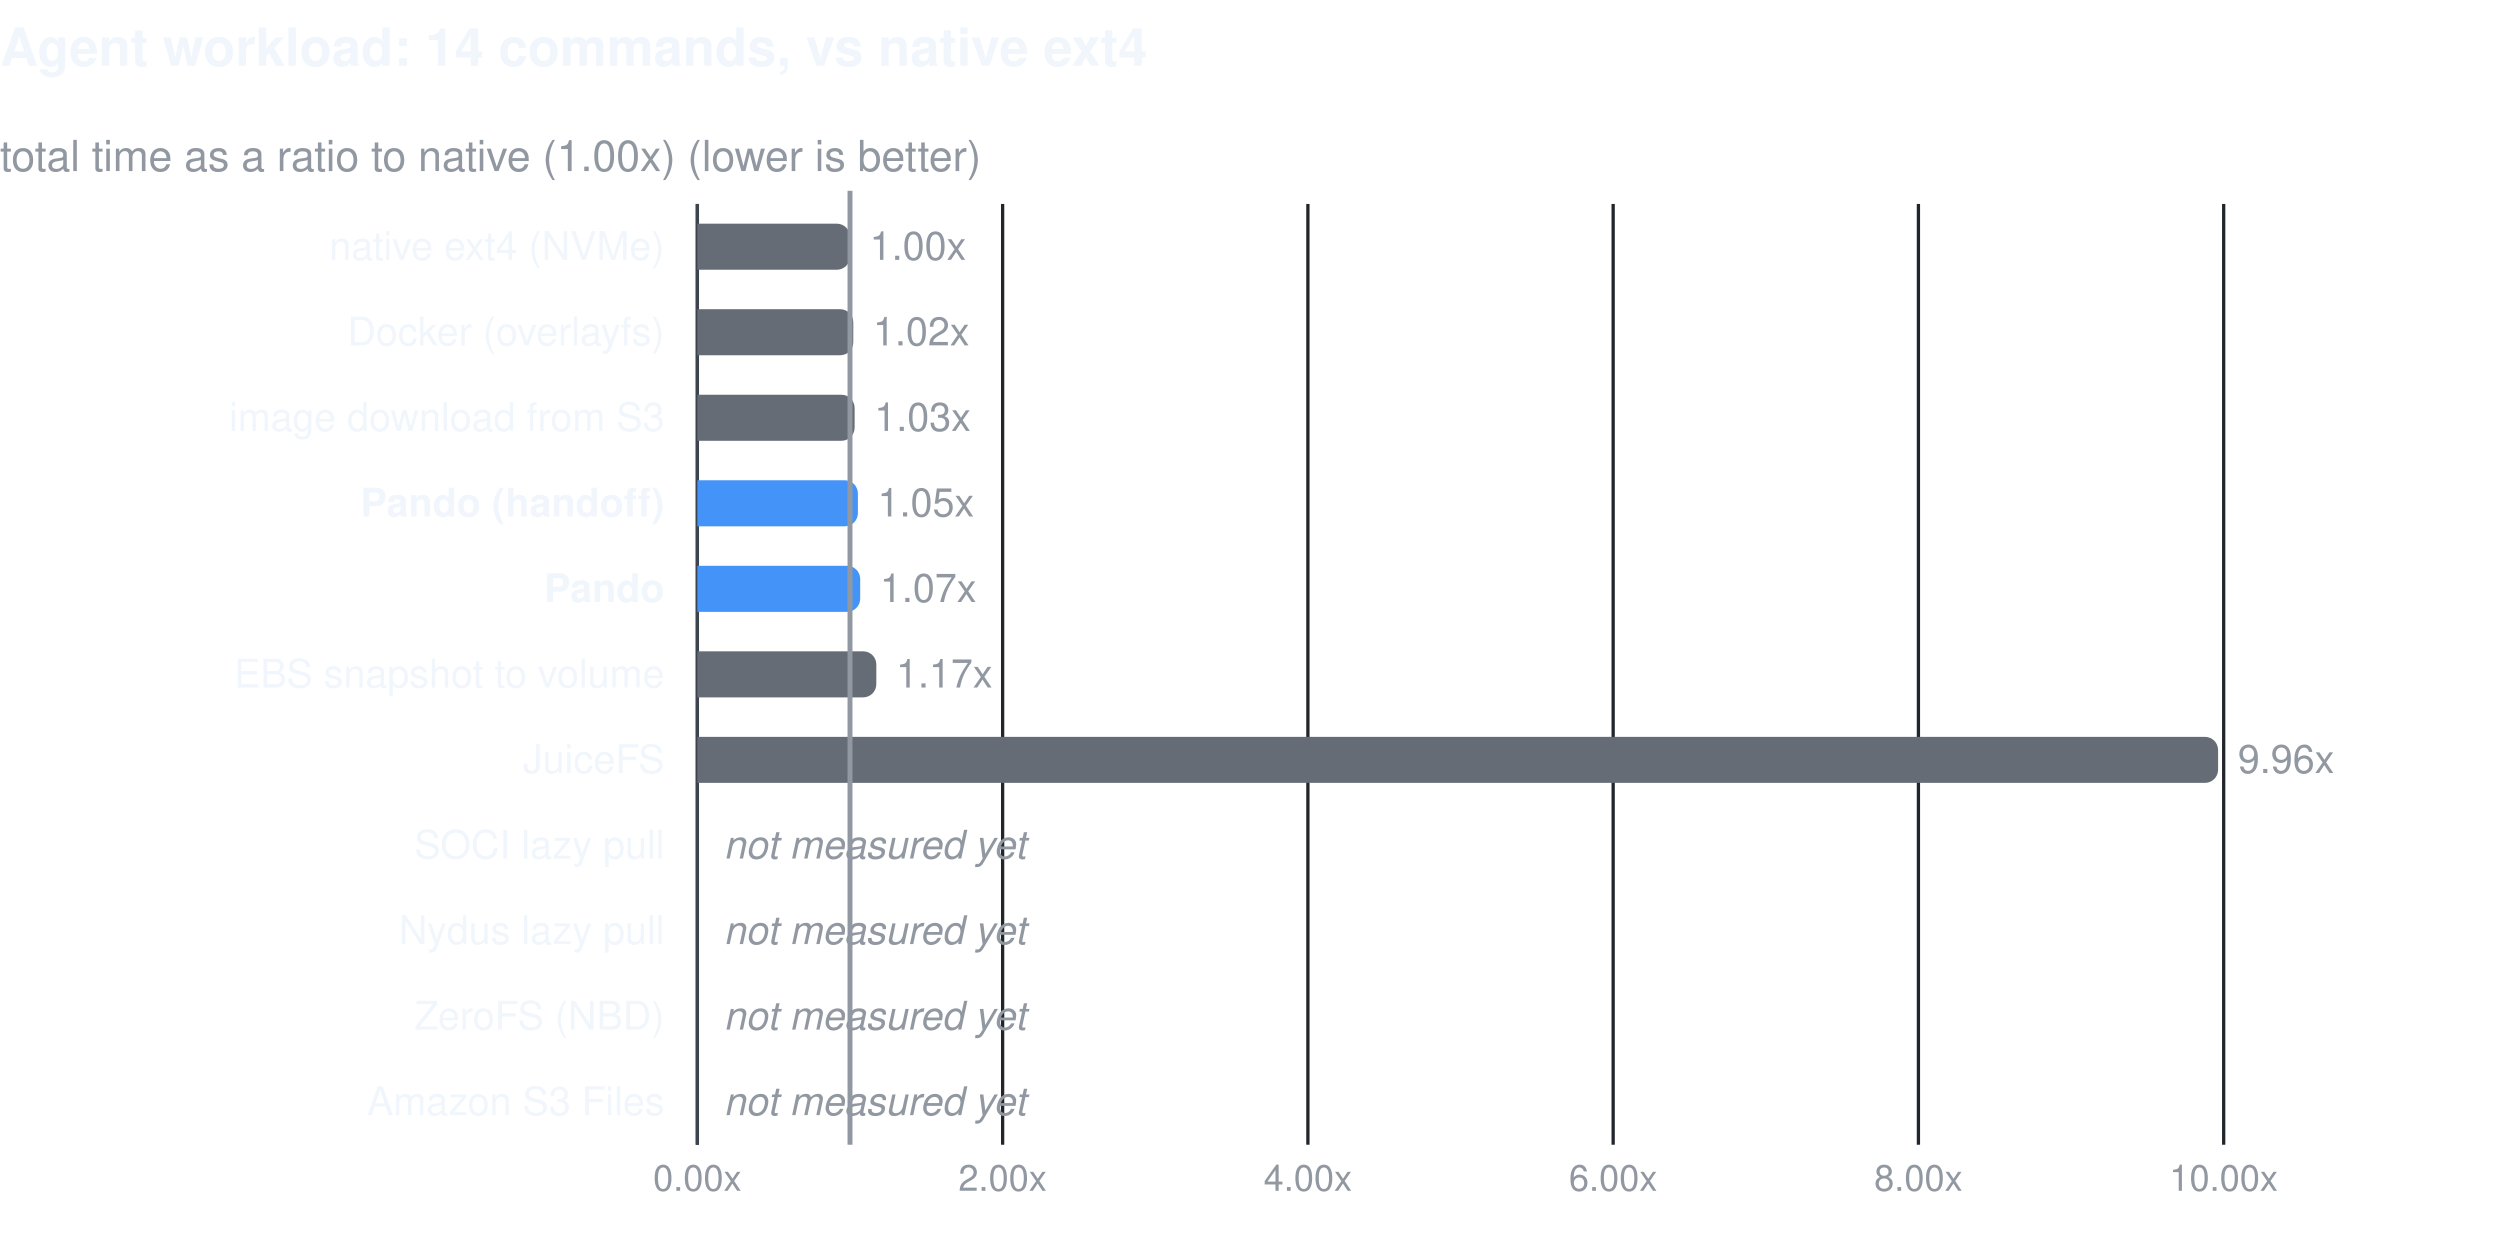
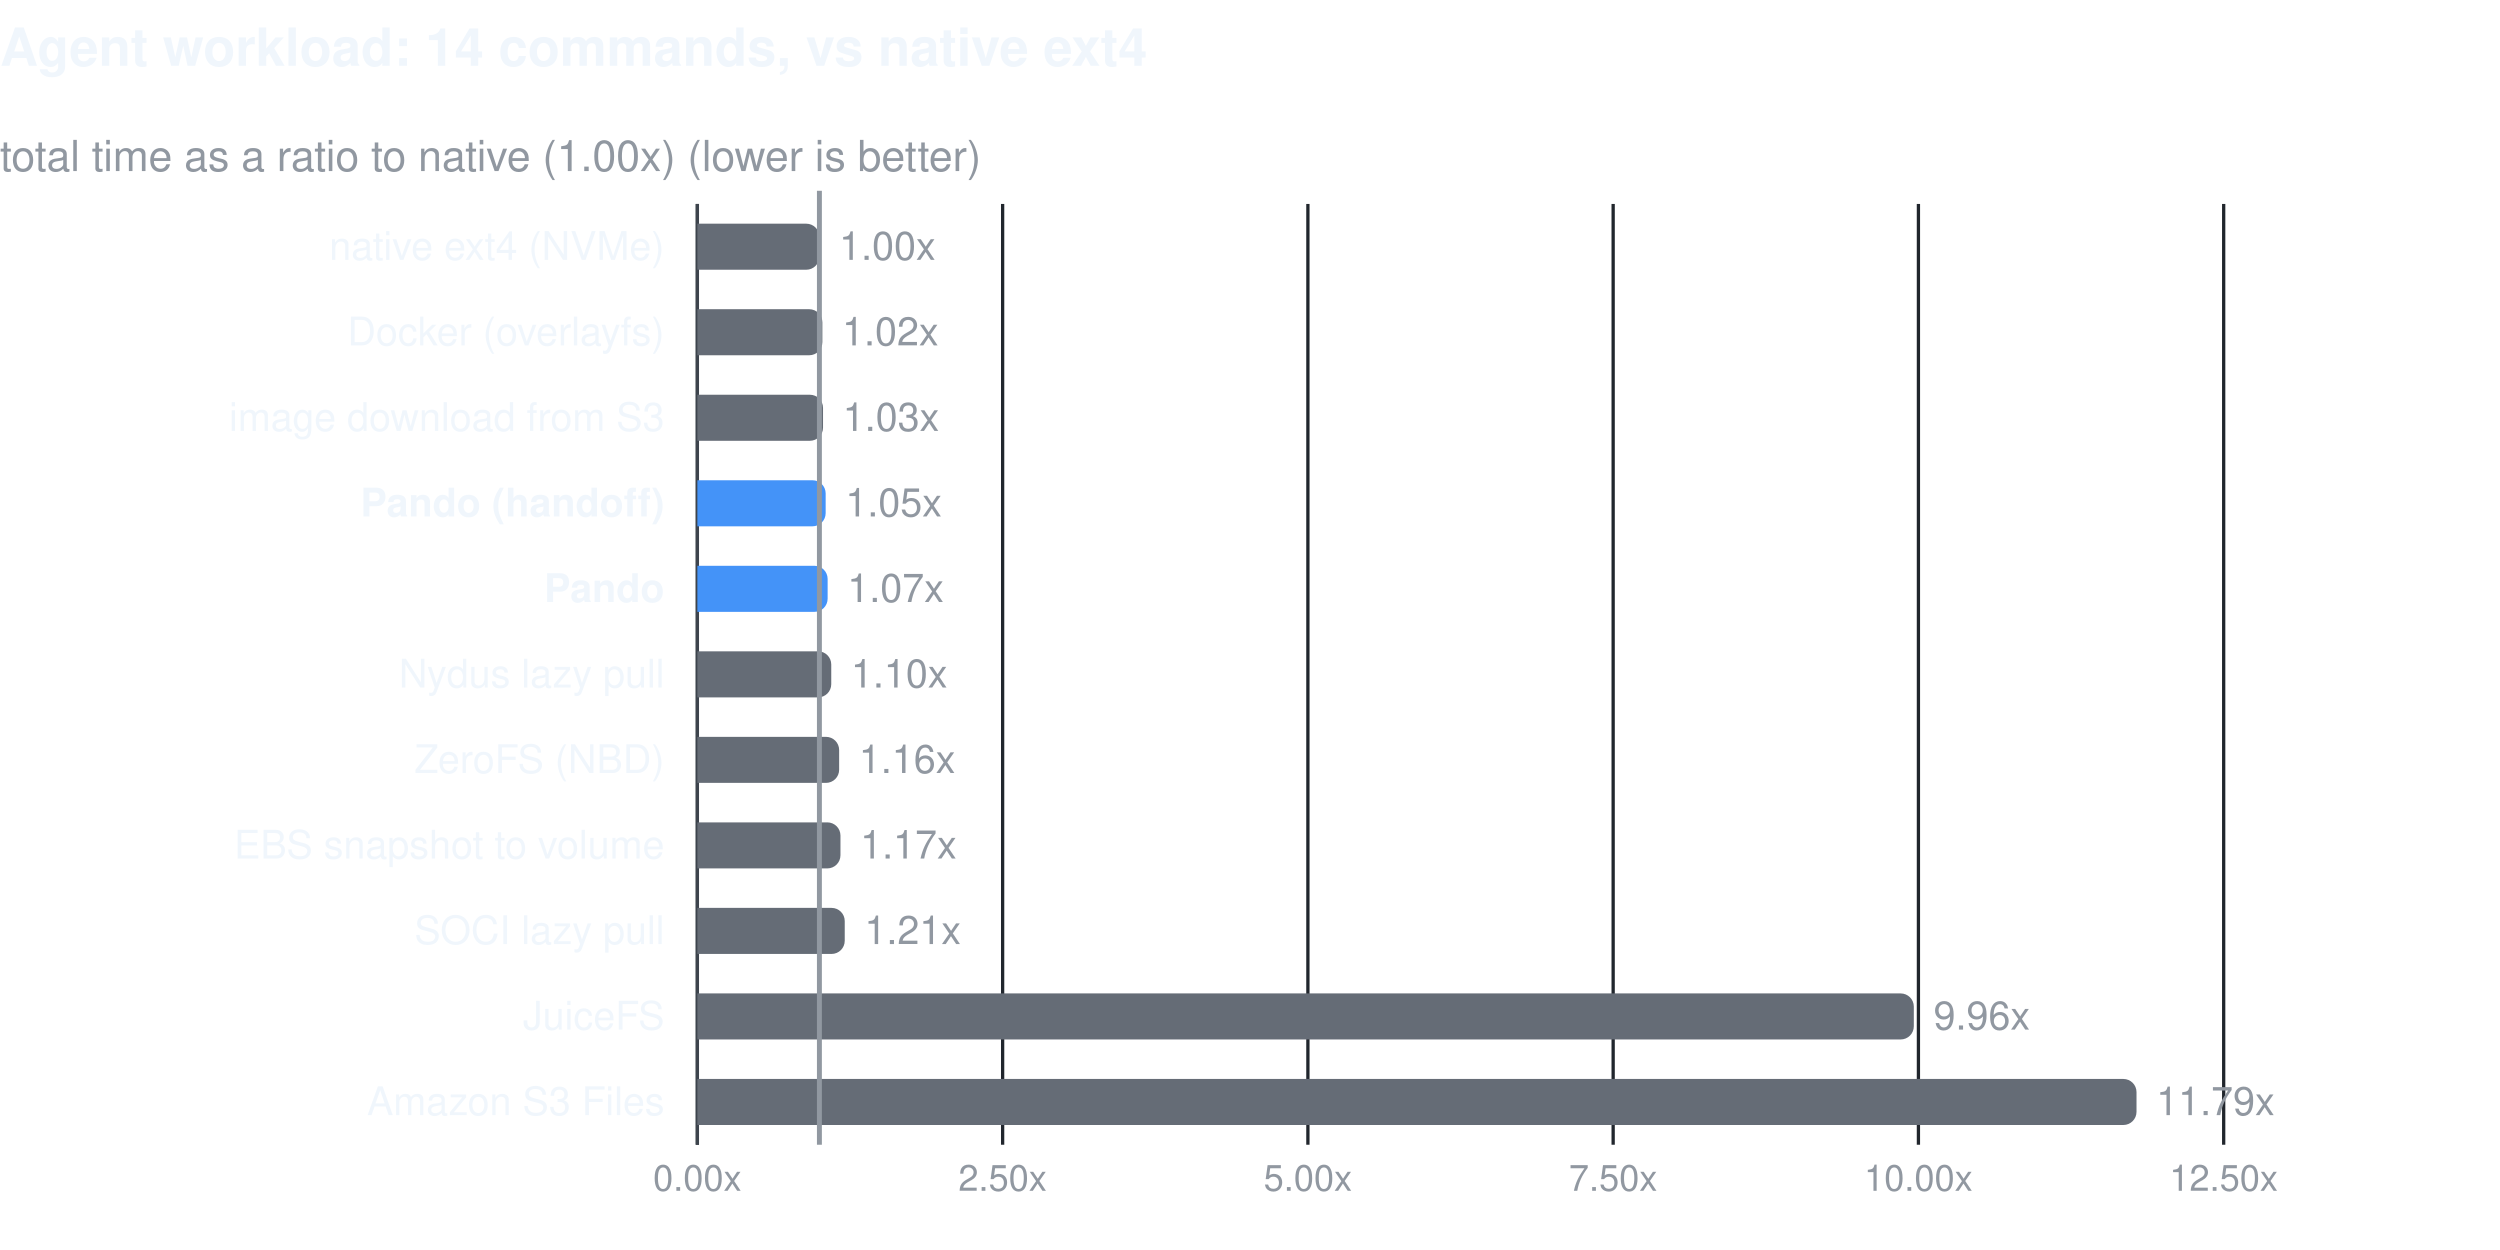
<svg xmlns="http://www.w3.org/2000/svg" width="760" height="380" viewBox="0 0 760 380" font-family="-apple-system, BlinkMacSystemFont, 'Segoe UI', Helvetica, Arial, sans-serif" role="img">
  <text x="0" y="20" font-size="16" font-weight="600" fill="#f0f6fc">Agent workload: 14 commands, vs native ext4</text>
  <text x="0" y="52" font-size="13" fill="#9198a1">total time as a ratio to native (1.00x) (lower is better)</text>
  <line x1="212.0" y1="62" x2="212.0" y2="348" stroke="#21262d" stroke-width="1" />
  <text x="212.0" y="362" font-size="11" fill="#9198a1" text-anchor="middle">0.00x</text>
  <line x1="304.8" y1="62" x2="304.8" y2="348" stroke="#21262d" stroke-width="1" />
-   <text x="304.8" y="362" font-size="11" fill="#9198a1" text-anchor="middle">2.00x</text>
+   <text x="304.8" y="362" font-size="11" fill="#9198a1" text-anchor="middle">2.50x</text>
  <line x1="397.6" y1="62" x2="397.6" y2="348" stroke="#21262d" stroke-width="1" />
-   <text x="397.6" y="362" font-size="11" fill="#9198a1" text-anchor="middle">4.00x</text>
+   <text x="397.6" y="362" font-size="11" fill="#9198a1" text-anchor="middle">5.00x</text>
  <line x1="490.4" y1="62" x2="490.4" y2="348" stroke="#21262d" stroke-width="1" />
-   <text x="490.4" y="362" font-size="11" fill="#9198a1" text-anchor="middle">6.00x</text>
+   <text x="490.4" y="362" font-size="11" fill="#9198a1" text-anchor="middle">7.50x</text>
  <line x1="583.2" y1="62" x2="583.2" y2="348" stroke="#21262d" stroke-width="1" />
-   <text x="583.2" y="362" font-size="11" fill="#9198a1" text-anchor="middle">8.00x</text>
+   <text x="583.2" y="362" font-size="11" fill="#9198a1" text-anchor="middle">10.00x</text>
  <line x1="676.0" y1="62" x2="676.0" y2="348" stroke="#21262d" stroke-width="1" />
-   <text x="676.0" y="362" font-size="11" fill="#9198a1" text-anchor="middle">10.00x</text>
+   <text x="676.0" y="362" font-size="11" fill="#9198a1" text-anchor="middle">12.50x</text>
  <line x1="212" y1="62" x2="212" y2="348" stroke="#3d444d" stroke-width="1" />
  <text x="202" y="79.0" font-size="12" fill="#f0f6fc" text-anchor="end">native ext4 (NVMe)</text>
-   <path d="M212,68.0 h42.4 a4,4 0 0 1 4,4 v6 a4,4 0 0 1 -4,4 h-42.4 z" fill="#656c76" />
-   <text x="264.4" y="79.0" font-size="12" fill="#9198a1">1.00x</text>
+   <path d="M212,68.0 h33.1 a4,4 0 0 1 4,4 v6 a4,4 0 0 1 -4,4 h-33.1 z" fill="#656c76" />
+   <text x="255.1" y="79.0" font-size="12" fill="#9198a1">1.00x</text>
  <text x="202" y="105.0" font-size="12" fill="#f0f6fc" text-anchor="end">Docker (overlayfs)</text>
-   <path d="M212,94.0 h43.4 a4,4 0 0 1 4,4 v6 a4,4 0 0 1 -4,4 h-43.4 z" fill="#656c76" />
-   <text x="265.4" y="105.0" font-size="12" fill="#9198a1">1.02x</text>
+   <path d="M212,94.0 h34.0 a4,4 0 0 1 4,4 v6 a4,4 0 0 1 -4,4 h-34.0 z" fill="#656c76" />
+   <text x="256.0" y="105.0" font-size="12" fill="#9198a1">1.02x</text>
  <text x="202" y="131.0" font-size="12" fill="#f0f6fc" text-anchor="end">image download from S3</text>
-   <path d="M212,120.0 h43.8 a4,4 0 0 1 4,4 v6 a4,4 0 0 1 -4,4 h-43.8 z" fill="#656c76" />
-   <text x="265.8" y="131.0" font-size="12" fill="#9198a1">1.03x</text>
+   <path d="M212,120.0 h34.2 a4,4 0 0 1 4,4 v6 a4,4 0 0 1 -4,4 h-34.2 z" fill="#656c76" />
+   <text x="256.2" y="131.0" font-size="12" fill="#9198a1">1.03x</text>
  <text x="202" y="157.0" font-size="12" fill="#f0f6fc" text-anchor="end" font-weight="600">Pando (handoff)</text>
-   <path d="M212,146.0 h44.8 a4,4 0 0 1 4,4 v6 a4,4 0 0 1 -4,4 h-44.8 z" fill="#4493f8" />
-   <text x="266.8" y="157.0" font-size="12" fill="#9198a1">1.05x</text>
+   <path d="M212,146.0 h35.0 a4,4 0 0 1 4,4 v6 a4,4 0 0 1 -4,4 h-35.0 z" fill="#4493f8" />
+   <text x="257.0" y="157.0" font-size="12" fill="#9198a1">1.05x</text>
  <text x="202" y="183.0" font-size="12" fill="#f0f6fc" text-anchor="end" font-weight="600">Pando</text>
-   <path d="M212,172.0 h45.5 a4,4 0 0 1 4,4 v6 a4,4 0 0 1 -4,4 h-45.5 z" fill="#4493f8" />
-   <text x="267.5" y="183.0" font-size="12" fill="#9198a1">1.07x</text>
-   <text x="202" y="209.0" font-size="12" fill="#f0f6fc" text-anchor="end">EBS snapshot to volume</text>
-   <path d="M212,198.0 h50.4 a4,4 0 0 1 4,4 v6 a4,4 0 0 1 -4,4 h-50.4 z" fill="#656c76" />
-   <text x="272.4" y="209.0" font-size="12" fill="#9198a1">1.17x</text>
-   <text x="202" y="235.0" font-size="12" fill="#f0f6fc" text-anchor="end">JuiceFS</text>
-   <path d="M212,224.0 h458.3 a4,4 0 0 1 4,4 v6 a4,4 0 0 1 -4,4 h-458.3 z" fill="#656c76" />
-   <text x="680.3" y="235.0" font-size="12" fill="#9198a1">9.96x</text>
-   <text x="202" y="261.0" font-size="12" fill="#f0f6fc" text-anchor="end">SOCI lazy pull</text>
-   <text x="220" y="261.0" font-size="12" font-style="italic" fill="#9198a1">not measured yet</text>
-   <text x="202" y="287.0" font-size="12" fill="#f0f6fc" text-anchor="end">Nydus lazy pull</text>
-   <text x="220" y="287.0" font-size="12" font-style="italic" fill="#9198a1">not measured yet</text>
-   <text x="202" y="313.0" font-size="12" fill="#f0f6fc" text-anchor="end">ZeroFS (NBD)</text>
-   <text x="220" y="313.0" font-size="12" font-style="italic" fill="#9198a1">not measured yet</text>
+   <path d="M212,172.0 h35.6 a4,4 0 0 1 4,4 v6 a4,4 0 0 1 -4,4 h-35.6 z" fill="#4493f8" />
+   <text x="257.6" y="183.0" font-size="12" fill="#9198a1">1.07x</text>
+   <text x="202" y="209.0" font-size="12" fill="#f0f6fc" text-anchor="end">Nydus lazy pull</text>
+   <path d="M212,198.0 h36.7 a4,4 0 0 1 4,4 v6 a4,4 0 0 1 -4,4 h-36.7 z" fill="#656c76" />
+   <text x="258.7" y="209.0" font-size="12" fill="#9198a1">1.10x</text>
+   <text x="202" y="235.0" font-size="12" fill="#f0f6fc" text-anchor="end">ZeroFS (NBD)</text>
+   <path d="M212,224.0 h39.1 a4,4 0 0 1 4,4 v6 a4,4 0 0 1 -4,4 h-39.1 z" fill="#656c76" />
+   <text x="261.1" y="235.0" font-size="12" fill="#9198a1">1.16x</text>
+   <text x="202" y="261.0" font-size="12" fill="#f0f6fc" text-anchor="end">EBS snapshot to volume</text>
+   <path d="M212,250.0 h39.5 a4,4 0 0 1 4,4 v6 a4,4 0 0 1 -4,4 h-39.5 z" fill="#656c76" />
+   <text x="261.5" y="261.0" font-size="12" fill="#9198a1">1.17x</text>
+   <text x="202" y="287.0" font-size="12" fill="#f0f6fc" text-anchor="end">SOCI lazy pull</text>
+   <path d="M212,276.0 h40.8 a4,4 0 0 1 4,4 v6 a4,4 0 0 1 -4,4 h-40.8 z" fill="#656c76" />
+   <text x="262.8" y="287.0" font-size="12" fill="#9198a1">1.21x</text>
+   <text x="202" y="313.0" font-size="12" fill="#f0f6fc" text-anchor="end">JuiceFS</text>
+   <path d="M212,302.0 h365.8 a4,4 0 0 1 4,4 v6 a4,4 0 0 1 -4,4 h-365.8 z" fill="#656c76" />
+   <text x="587.8" y="313.0" font-size="12" fill="#9198a1">9.96x</text>
  <text x="202" y="339.0" font-size="12" fill="#f0f6fc" text-anchor="end">Amazon S3 Files</text>
-   <text x="220" y="339.0" font-size="12" font-style="italic" fill="#9198a1">not measured yet</text>
-   <line x1="258.4" y1="58" x2="258.4" y2="348" stroke="#9198a1" stroke-width="1.5" />
+   <path d="M212,328.0 h433.5 a4,4 0 0 1 4,4 v6 a4,4 0 0 1 -4,4 h-433.5 z" fill="#656c76" />
+   <text x="655.5" y="339.0" font-size="12" fill="#9198a1">11.79x</text>
+   <line x1="249.1" y1="58" x2="249.1" y2="348" stroke="#9198a1" stroke-width="1.5" />
</svg>
